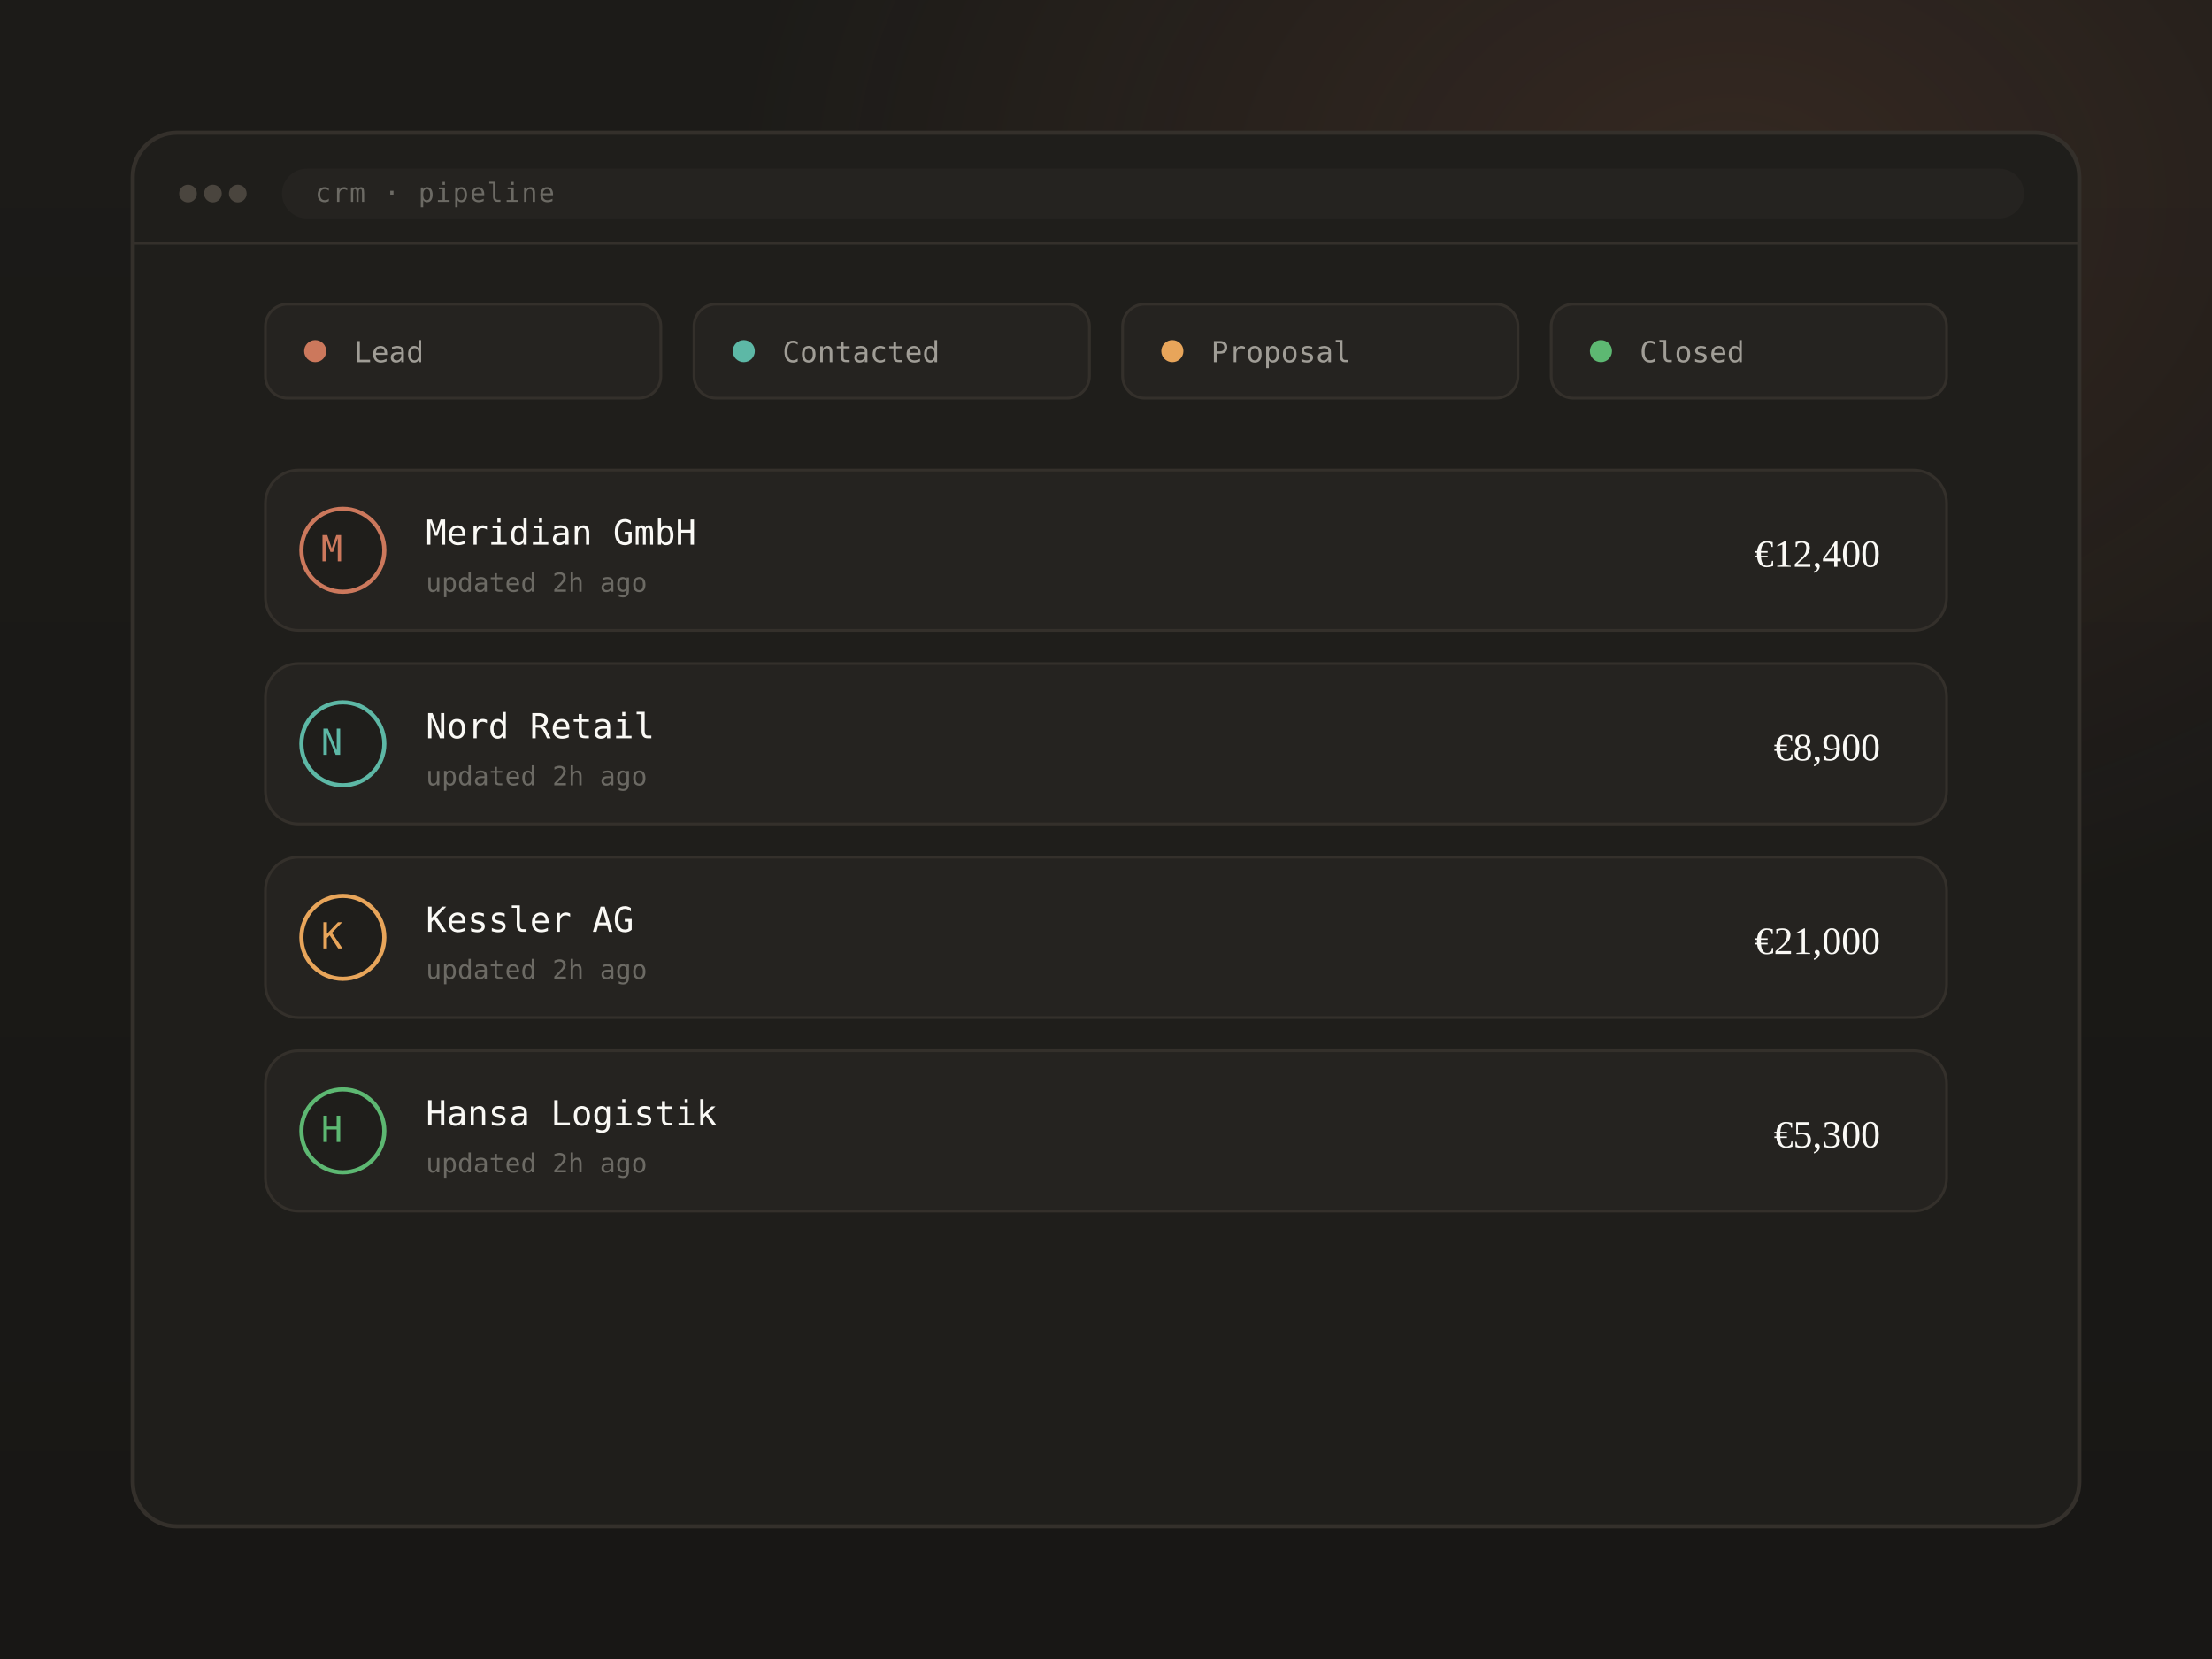
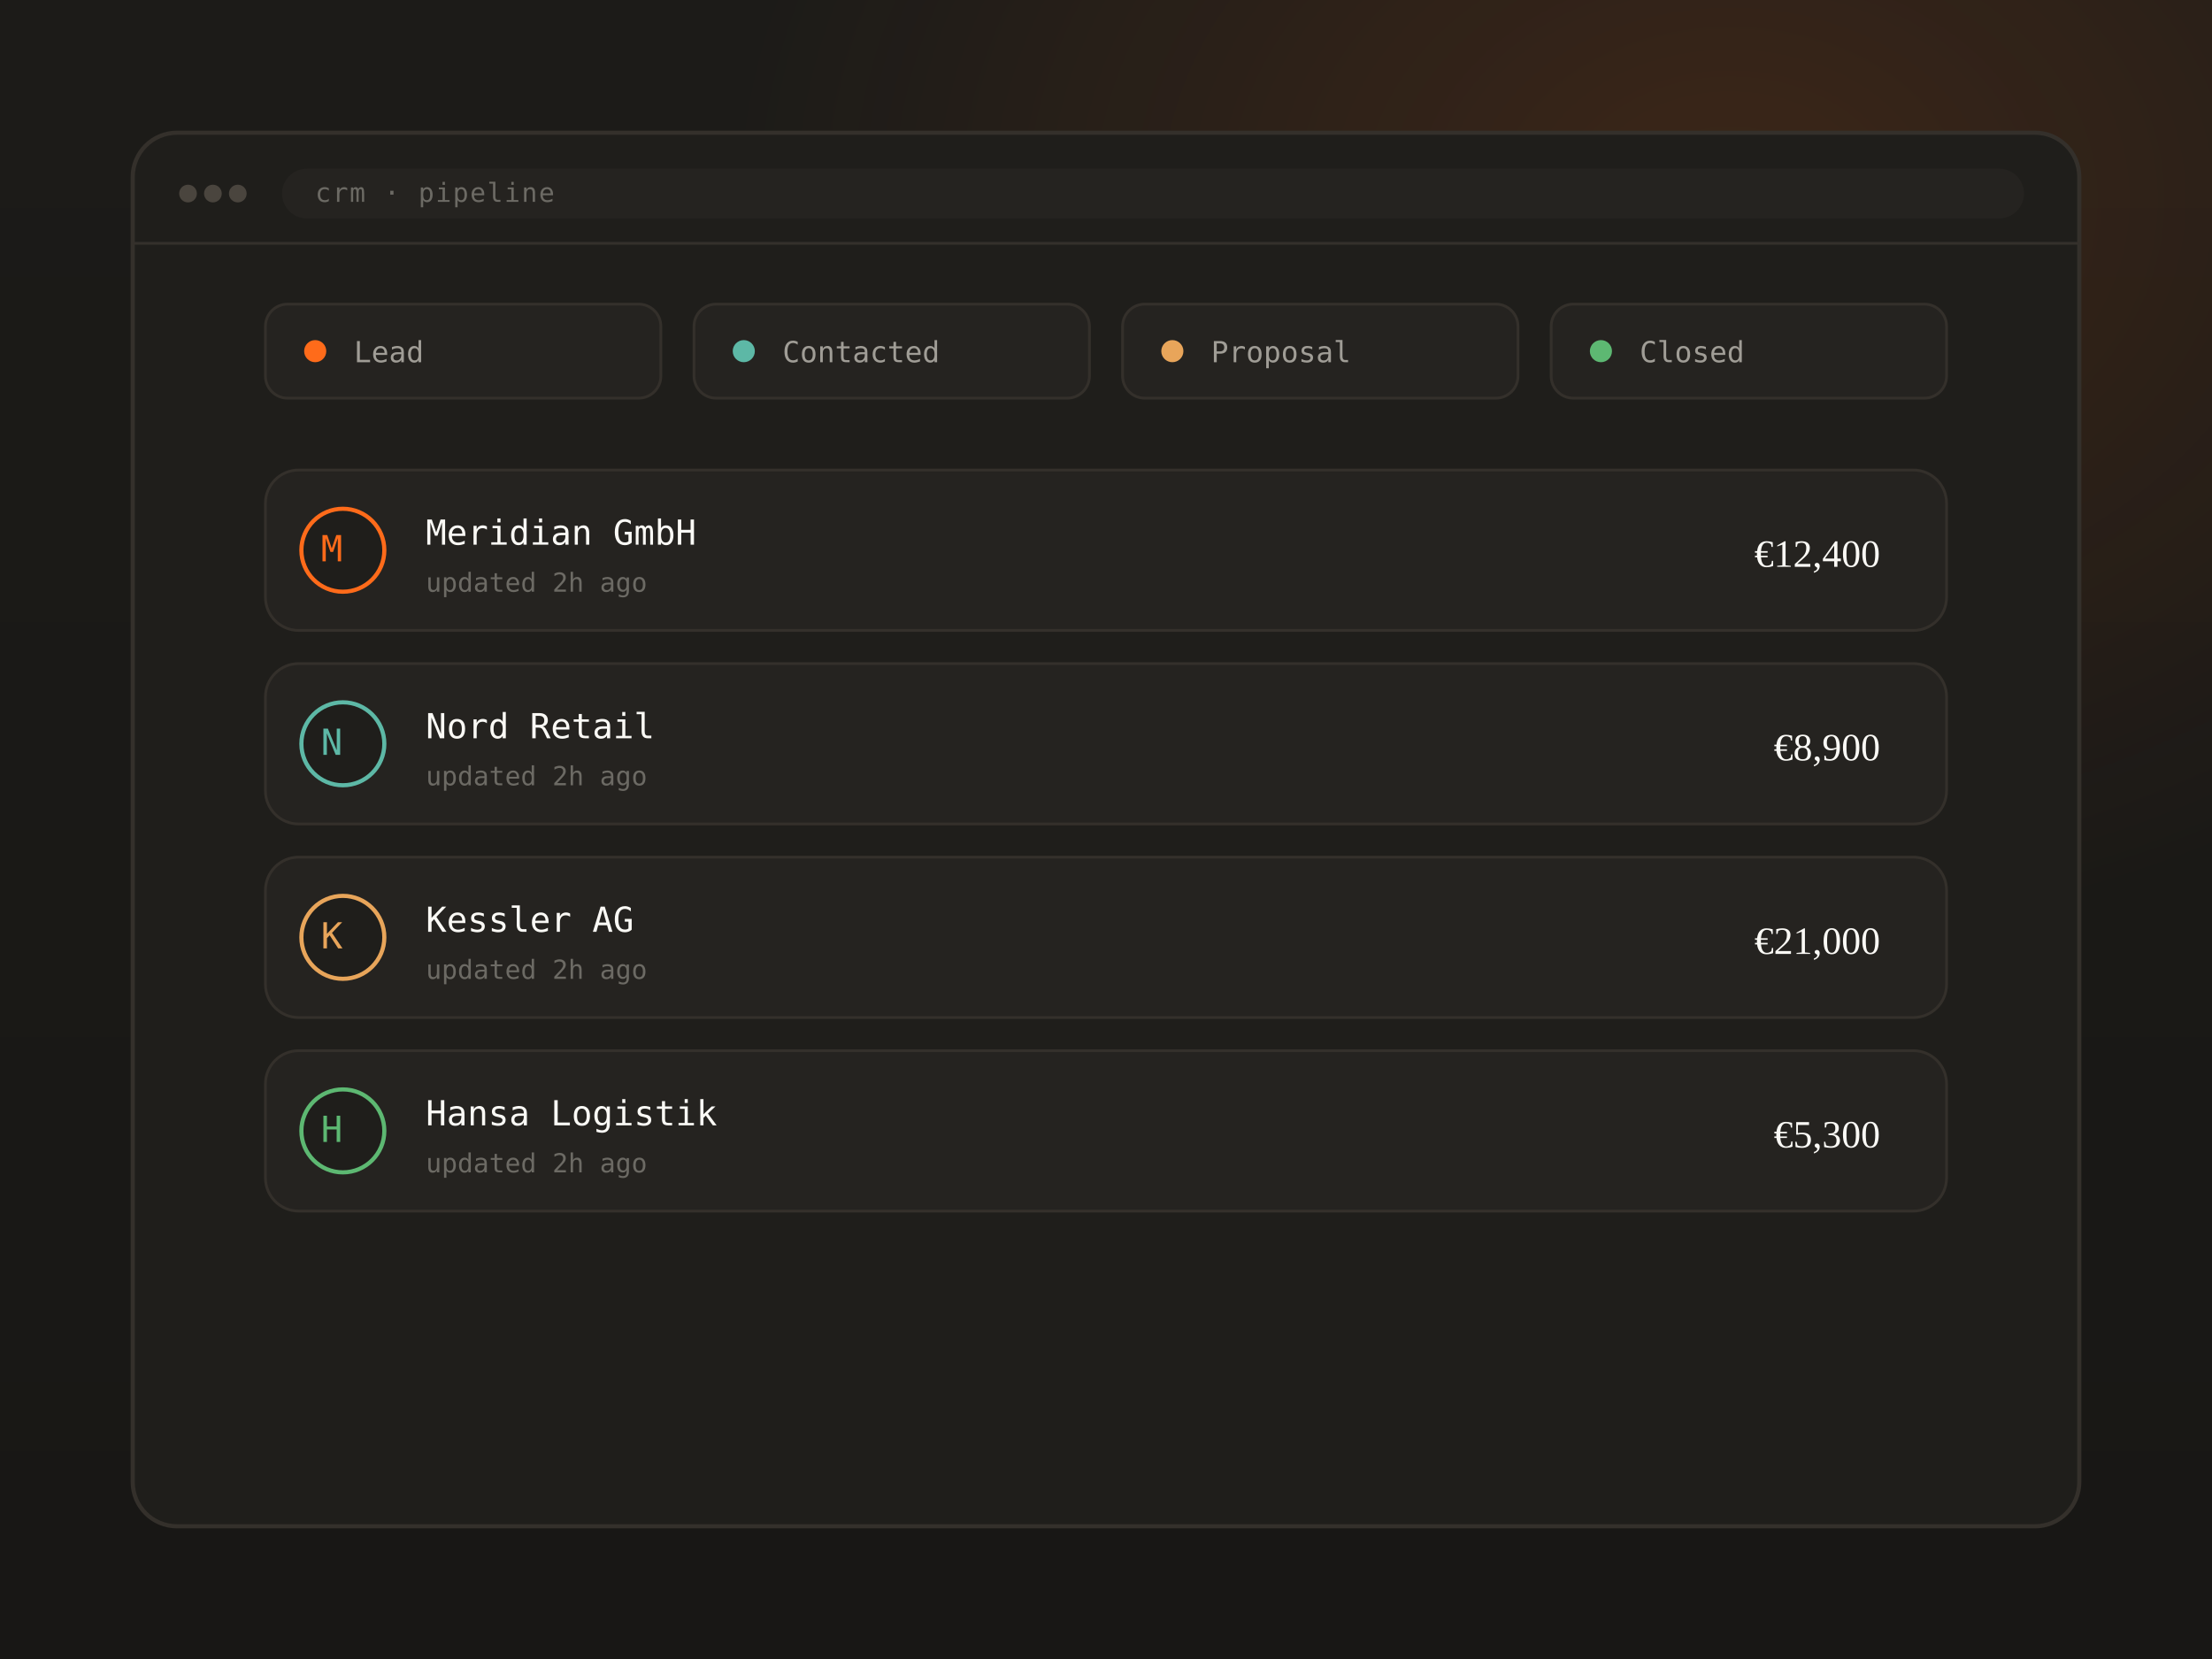
<svg xmlns="http://www.w3.org/2000/svg" viewBox="0 0 800 600" width="800" height="600" role="img">
  <defs>
    <linearGradient id="bg" x1="0" y1="0" x2="0" y2="1">
      <stop offset="0" stop-color="#1c1b18" />
      <stop offset="1" stop-color="#181715" />
    </linearGradient>
    <radialGradient id="glow" cx="0.78" cy="0.12" r="0.9">
-       <stop offset="0" stop-color="#cc785c" stop-opacity="0.14" />
-       <stop offset="0.5" stop-color="#cc785c" stop-opacity="0" />
+       <stop offset="0" stop-color="#ff6b1a" stop-opacity="0.14" />
+       <stop offset="0.5" stop-color="#ff6b1a" stop-opacity="0" />
    </radialGradient>
  </defs>
  <rect x="0.0" y="0.0" width="800.0" height="600.0" rx="0" fill="url(#bg)" />
  <rect x="0.0" y="0.0" width="800.0" height="600.0" rx="0" fill="url(#glow)" />
  <rect x="48.0" y="48.0" width="704.0" height="504.0" rx="16" fill="#1f1e1b" stroke="#34302b" stroke-width="1.5" />
  <circle cx="68.0" cy="70.0" r="3.2" fill="#4a453e" />
  <circle cx="77.0" cy="70.0" r="3.2" fill="#4a453e" />
  <circle cx="86.0" cy="70.0" r="3.2" fill="#4a453e" />
  <rect x="102.0" y="61.0" width="630.0" height="18.0" rx="9" fill="#252320" />
  <text x="114.0" y="73.0" font-family="'JetBrains Mono','SFMono-Regular',ui-monospace,monospace" font-size="9.5" font-weight="400" fill="#6c6a64" text-anchor="start" letter-spacing="0.5">crm · pipeline</text>
  <line x1="48.0" y1="88.0" x2="752.0" y2="88.0" stroke="#34302b" stroke-width="1" stroke-linecap="round" />
  <rect x="96.0" y="110.0" width="143.0" height="34.0" rx="8" fill="#252320" stroke="#34302b" stroke-width="1" />
-   <circle cx="114.0" cy="127.0" r="4.0" fill="#cc785c" />
+   <circle cx="114.0" cy="127.0" r="4.0" fill="#ff6b1a" />
  <text x="128.0" y="131.0" font-family="'JetBrains Mono','SFMono-Regular',ui-monospace,monospace" font-size="10.5" font-weight="400" fill="#a09d96" text-anchor="start">Lead</text>
  <rect x="251.0" y="110.0" width="143.0" height="34.0" rx="8" fill="#252320" stroke="#34302b" stroke-width="1" />
  <circle cx="269.0" cy="127.0" r="4.0" fill="#5db8a6" />
  <text x="283.0" y="131.0" font-family="'JetBrains Mono','SFMono-Regular',ui-monospace,monospace" font-size="10.5" font-weight="400" fill="#a09d96" text-anchor="start">Contacted</text>
  <rect x="406.0" y="110.0" width="143.0" height="34.0" rx="8" fill="#252320" stroke="#34302b" stroke-width="1" />
  <circle cx="424.0" cy="127.0" r="4.0" fill="#e8a55a" />
  <text x="438.0" y="131.0" font-family="'JetBrains Mono','SFMono-Regular',ui-monospace,monospace" font-size="10.5" font-weight="400" fill="#a09d96" text-anchor="start">Proposal</text>
  <rect x="561.0" y="110.0" width="143.0" height="34.0" rx="8" fill="#252320" stroke="#34302b" stroke-width="1" />
  <circle cx="579.0" cy="127.0" r="4.0" fill="#5db872" />
  <text x="593.0" y="131.0" font-family="'JetBrains Mono','SFMono-Regular',ui-monospace,monospace" font-size="10.5" font-weight="400" fill="#a09d96" text-anchor="start">Closed</text>
  <rect x="96.0" y="170.0" width="608.0" height="58.0" rx="12" fill="#252320" stroke="#34302b" stroke-width="1" />
-   <circle cx="124.0" cy="199.0" r="15.0" fill="#1f1e1b" stroke="#cc785c" stroke-width="1.5" />
-   <text x="120.0" y="203.0" font-family="'JetBrains Mono','SFMono-Regular',ui-monospace,monospace" font-size="13" font-weight="400" fill="#cc785c" text-anchor="middle">M</text>
+   <circle cx="124.0" cy="199.0" r="15.0" fill="#1f1e1b" stroke="#ff6b1a" stroke-width="1.5" />
+   <text x="120.0" y="203.0" font-family="'JetBrains Mono','SFMono-Regular',ui-monospace,monospace" font-size="13" font-weight="400" fill="#ff6b1a" text-anchor="middle">M</text>
  <text x="154.0" y="197.0" font-family="'JetBrains Mono','SFMono-Regular',ui-monospace,monospace" font-size="12.5" font-weight="400" fill="#faf9f5" text-anchor="start">Meridian GmbH</text>
  <text x="154.0" y="214.0" font-family="'JetBrains Mono','SFMono-Regular',ui-monospace,monospace" font-size="9.5" font-weight="400" fill="#6c6a64" text-anchor="start">updated 2h ago</text>
  <text x="680.0" y="205.0" font-family="'Newsreader',Georgia,'Times New Roman',serif" font-size="14" font-weight="400" fill="#faf9f5" text-anchor="end">€12,400</text>
  <rect x="96.0" y="240.0" width="608.0" height="58.0" rx="12" fill="#252320" stroke="#34302b" stroke-width="1" />
  <circle cx="124.0" cy="269.0" r="15.0" fill="#1f1e1b" stroke="#5db8a6" stroke-width="1.5" />
  <text x="120.0" y="273.0" font-family="'JetBrains Mono','SFMono-Regular',ui-monospace,monospace" font-size="13" font-weight="400" fill="#5db8a6" text-anchor="middle">N</text>
  <text x="154.0" y="267.0" font-family="'JetBrains Mono','SFMono-Regular',ui-monospace,monospace" font-size="12.5" font-weight="400" fill="#faf9f5" text-anchor="start">Nord Retail</text>
  <text x="154.0" y="284.0" font-family="'JetBrains Mono','SFMono-Regular',ui-monospace,monospace" font-size="9.5" font-weight="400" fill="#6c6a64" text-anchor="start">updated 2h ago</text>
  <text x="680.0" y="275.0" font-family="'Newsreader',Georgia,'Times New Roman',serif" font-size="14" font-weight="400" fill="#faf9f5" text-anchor="end">€8,900</text>
  <rect x="96.0" y="310.0" width="608.0" height="58.0" rx="12" fill="#252320" stroke="#34302b" stroke-width="1" />
  <circle cx="124.0" cy="339.0" r="15.0" fill="#1f1e1b" stroke="#e8a55a" stroke-width="1.5" />
  <text x="120.0" y="343.0" font-family="'JetBrains Mono','SFMono-Regular',ui-monospace,monospace" font-size="13" font-weight="400" fill="#e8a55a" text-anchor="middle">K</text>
  <text x="154.0" y="337.0" font-family="'JetBrains Mono','SFMono-Regular',ui-monospace,monospace" font-size="12.5" font-weight="400" fill="#faf9f5" text-anchor="start">Kessler AG</text>
  <text x="154.0" y="354.0" font-family="'JetBrains Mono','SFMono-Regular',ui-monospace,monospace" font-size="9.5" font-weight="400" fill="#6c6a64" text-anchor="start">updated 2h ago</text>
  <text x="680.0" y="345.0" font-family="'Newsreader',Georgia,'Times New Roman',serif" font-size="14" font-weight="400" fill="#faf9f5" text-anchor="end">€21,000</text>
  <rect x="96.0" y="380.0" width="608.0" height="58.0" rx="12" fill="#252320" stroke="#34302b" stroke-width="1" />
  <circle cx="124.0" cy="409.0" r="15.0" fill="#1f1e1b" stroke="#5db872" stroke-width="1.5" />
  <text x="120.0" y="413.0" font-family="'JetBrains Mono','SFMono-Regular',ui-monospace,monospace" font-size="13" font-weight="400" fill="#5db872" text-anchor="middle">H</text>
  <text x="154.0" y="407.0" font-family="'JetBrains Mono','SFMono-Regular',ui-monospace,monospace" font-size="12.5" font-weight="400" fill="#faf9f5" text-anchor="start">Hansa Logistik</text>
  <text x="154.0" y="424.0" font-family="'JetBrains Mono','SFMono-Regular',ui-monospace,monospace" font-size="9.5" font-weight="400" fill="#6c6a64" text-anchor="start">updated 2h ago</text>
  <text x="680.0" y="415.0" font-family="'Newsreader',Georgia,'Times New Roman',serif" font-size="14" font-weight="400" fill="#faf9f5" text-anchor="end">€5,300</text>
</svg>
